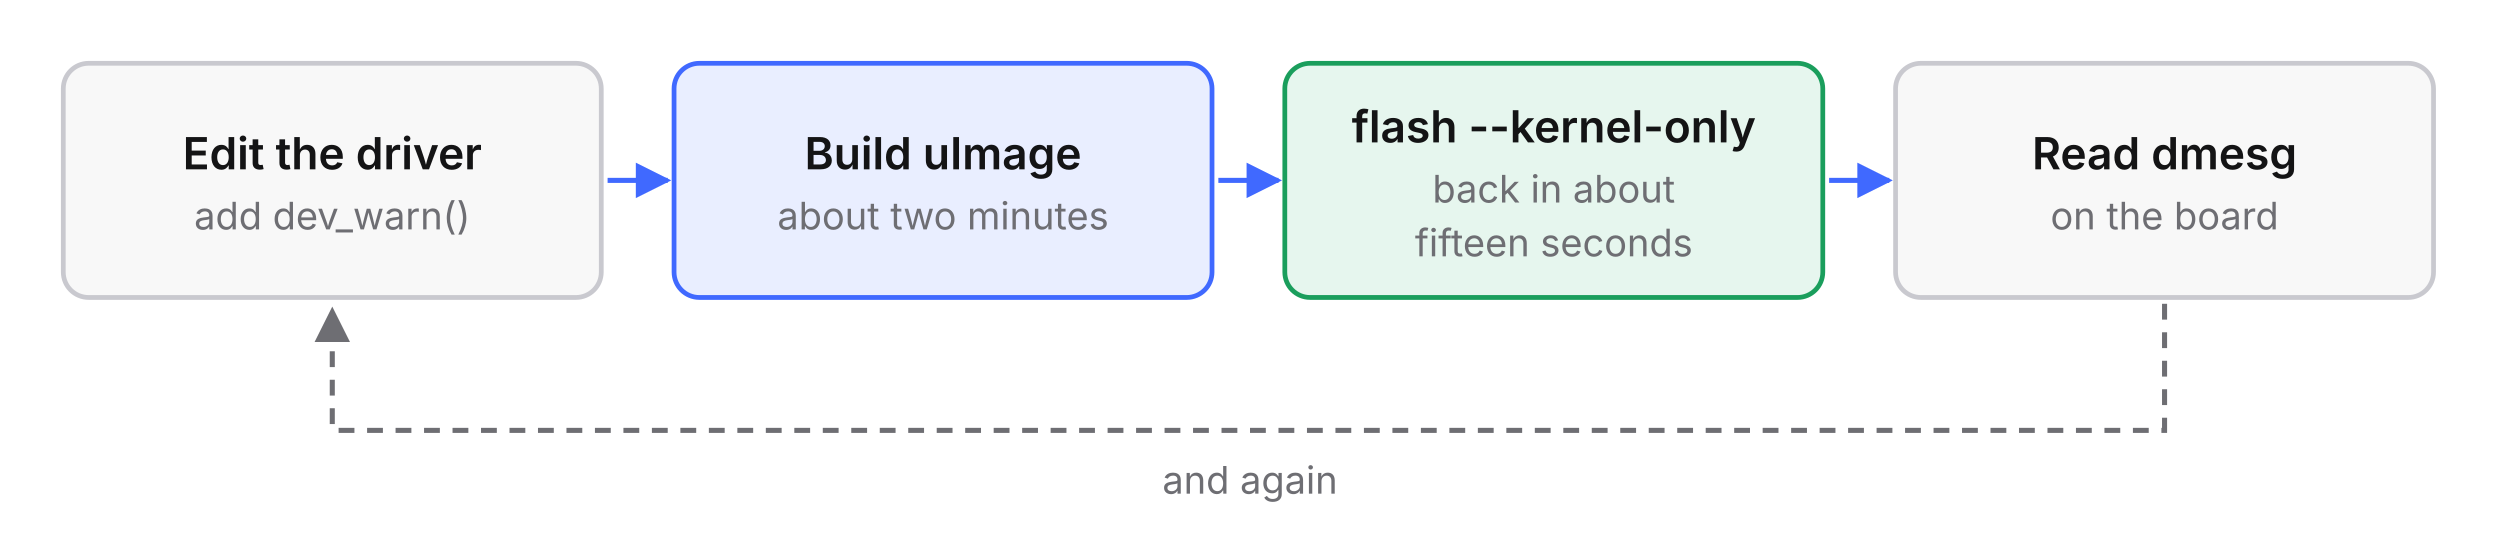
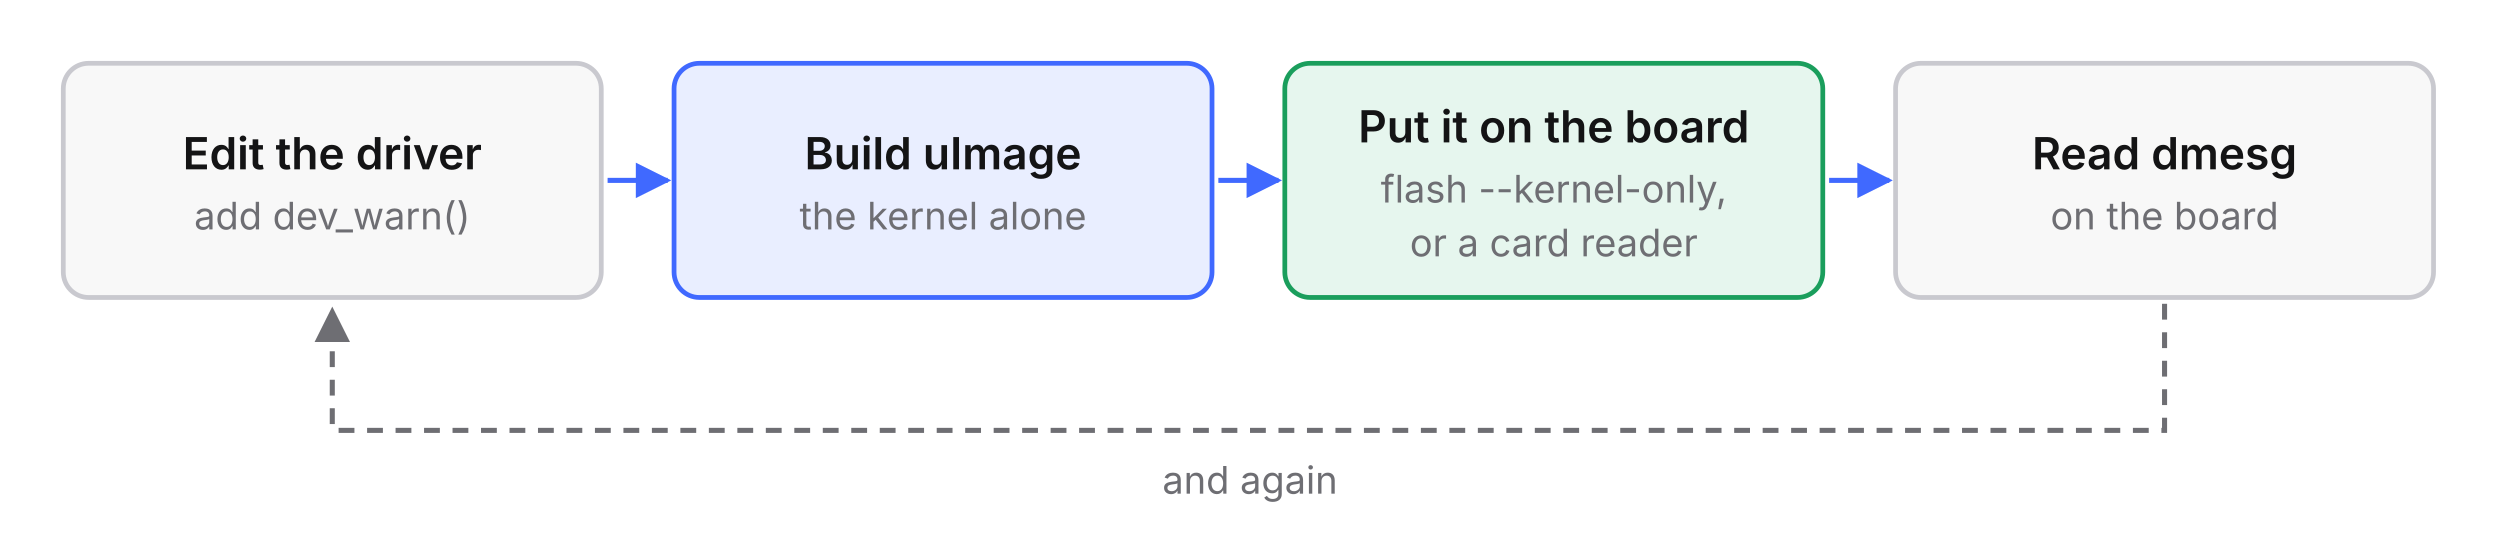
<svg xmlns="http://www.w3.org/2000/svg" viewBox="0 0 790 170" width="790" height="170" role="img">
  <defs>
    <marker id="a-muted" viewBox="0 0 10 10" refX="9" refY="5" markerWidth="7" markerHeight="7" orient="auto">
      <path d="M0 0 L10 5 L0 10 z" fill="#6e6e73" />
    </marker>
    <marker id="a-accent" viewBox="0 0 10 10" refX="9" refY="5" markerWidth="7" markerHeight="7" orient="auto">
      <path d="M0 0 L10 5 L0 10 z" fill="#4069FF" />
    </marker>
    <marker id="a-danger" viewBox="0 0 10 10" refX="9" refY="5" markerWidth="7" markerHeight="7" orient="auto">
      <path d="M0 0 L10 5 L0 10 z" fill="#d6293e" />
    </marker>
    <marker id="a-ok" viewBox="0 0 10 10" refX="9" refY="5" markerWidth="7" markerHeight="7" orient="auto">
      <path d="M0 0 L10 5 L0 10 z" fill="#1a9e5c" />
    </marker>
    <marker id="a-ink" viewBox="0 0 10 10" refX="9" refY="5" markerWidth="7" markerHeight="7" orient="auto">
      <path d="M0 0 L10 5 L0 10 z" fill="#141415" />
    </marker>
  </defs>
  <rect x="20" y="20" width="170" height="74" rx="8" fill="#f8f8f8" stroke="#c9c9cf" stroke-width="1.5" />
  <text x="105.0" y="53.5" font-size="14" font-weight="600" fill="#141415" text-anchor="middle" font-family="Inter, system-ui, -apple-system, 'Segoe UI', Helvetica, Arial, sans-serif">Edit the driver</text>
  <text x="105.0" y="72.5" font-size="12" font-weight="400" fill="#6e6e73" text-anchor="middle" font-family="Inter, system-ui, -apple-system, 'Segoe UI', Helvetica, Arial, sans-serif">add dev_warn()</text>
  <line x1="192" y1="57.0" x2="211" y2="57.0" stroke="#4069FF" stroke-width="1.6" marker-end="url(#a-accent)" />
  <rect x="213" y="20" width="170" height="74" rx="8" fill="#e9eeff" stroke="#4069FF" stroke-width="1.5" />
  <text x="298.0" y="53.5" font-size="14" font-weight="600" fill="#141415" text-anchor="middle" font-family="Inter, system-ui, -apple-system, 'Segoe UI', Helvetica, Arial, sans-serif">Build uImage</text>
-   <text x="298.0" y="72.5" font-size="12" font-weight="400" fill="#6e6e73" text-anchor="middle" font-family="Inter, system-ui, -apple-system, 'Segoe UI', Helvetica, Arial, sans-serif">about two minutes</text>
+   <text x="298.0" y="72.5" font-size="12" font-weight="400" fill="#6e6e73" text-anchor="middle" font-family="Inter, system-ui, -apple-system, 'Segoe UI', Helvetica, Arial, sans-serif">the kernel alone</text>
  <line x1="385" y1="57.0" x2="404" y2="57.0" stroke="#4069FF" stroke-width="1.6" marker-end="url(#a-accent)" />
  <rect x="406" y="20" width="170" height="74" rx="8" fill="#e6f6ee" stroke="#1a9e5c" stroke-width="1.5" />
-   <text x="491.0" y="45.0" font-size="14" font-weight="600" fill="#141415" text-anchor="middle" font-family="Inter, system-ui, -apple-system, 'Segoe UI', Helvetica, Arial, sans-serif">flash --kernel-only</text>
-   <text x="491.0" y="64.0" font-size="12" font-weight="400" fill="#6e6e73" text-anchor="middle" font-family="Inter, system-ui, -apple-system, 'Segoe UI', Helvetica, Arial, sans-serif">back in about</text>
-   <text x="491.0" y="81.0" font-size="12" font-weight="400" fill="#6e6e73" text-anchor="middle" font-family="Inter, system-ui, -apple-system, 'Segoe UI', Helvetica, Arial, sans-serif">fifteen seconds</text>
+   <text x="491.0" y="45.0" font-size="14" font-weight="600" fill="#141415" text-anchor="middle" font-family="Inter, system-ui, -apple-system, 'Segoe UI', Helvetica, Arial, sans-serif">Put it on the board</text>
+   <text x="491.0" y="64.0" font-size="12" font-weight="400" fill="#6e6e73" text-anchor="middle" font-family="Inter, system-ui, -apple-system, 'Segoe UI', Helvetica, Arial, sans-serif">flash --kernel-only,</text>
+   <text x="491.0" y="81.0" font-size="12" font-weight="400" fill="#6e6e73" text-anchor="middle" font-family="Inter, system-ui, -apple-system, 'Segoe UI', Helvetica, Arial, sans-serif">or a card reader</text>
  <line x1="578" y1="57.0" x2="597" y2="57.0" stroke="#4069FF" stroke-width="1.6" marker-end="url(#a-accent)" />
  <rect x="599" y="20" width="170" height="74" rx="8" fill="#f8f8f8" stroke="#c9c9cf" stroke-width="1.5" />
  <text x="684.0" y="53.5" font-size="14" font-weight="600" fill="#141415" text-anchor="middle" font-family="Inter, system-ui, -apple-system, 'Segoe UI', Helvetica, Arial, sans-serif">Read dmesg</text>
  <text x="684.0" y="72.5" font-size="12" font-weight="400" fill="#6e6e73" text-anchor="middle" font-family="Inter, system-ui, -apple-system, 'Segoe UI', Helvetica, Arial, sans-serif">on the board</text>
  <path d="M 684 96 L 684 136 L 105 136 L 105 98" fill="none" stroke="#6e6e73" stroke-width="1.6" stroke-dasharray="5 4" marker-end="url(#a-muted)" />
  <text x="395" y="156" font-size="12" font-weight="400" fill="#6e6e73" text-anchor="middle" font-family="Inter, system-ui, -apple-system, 'Segoe UI', Helvetica, Arial, sans-serif">and again</text>
</svg>
